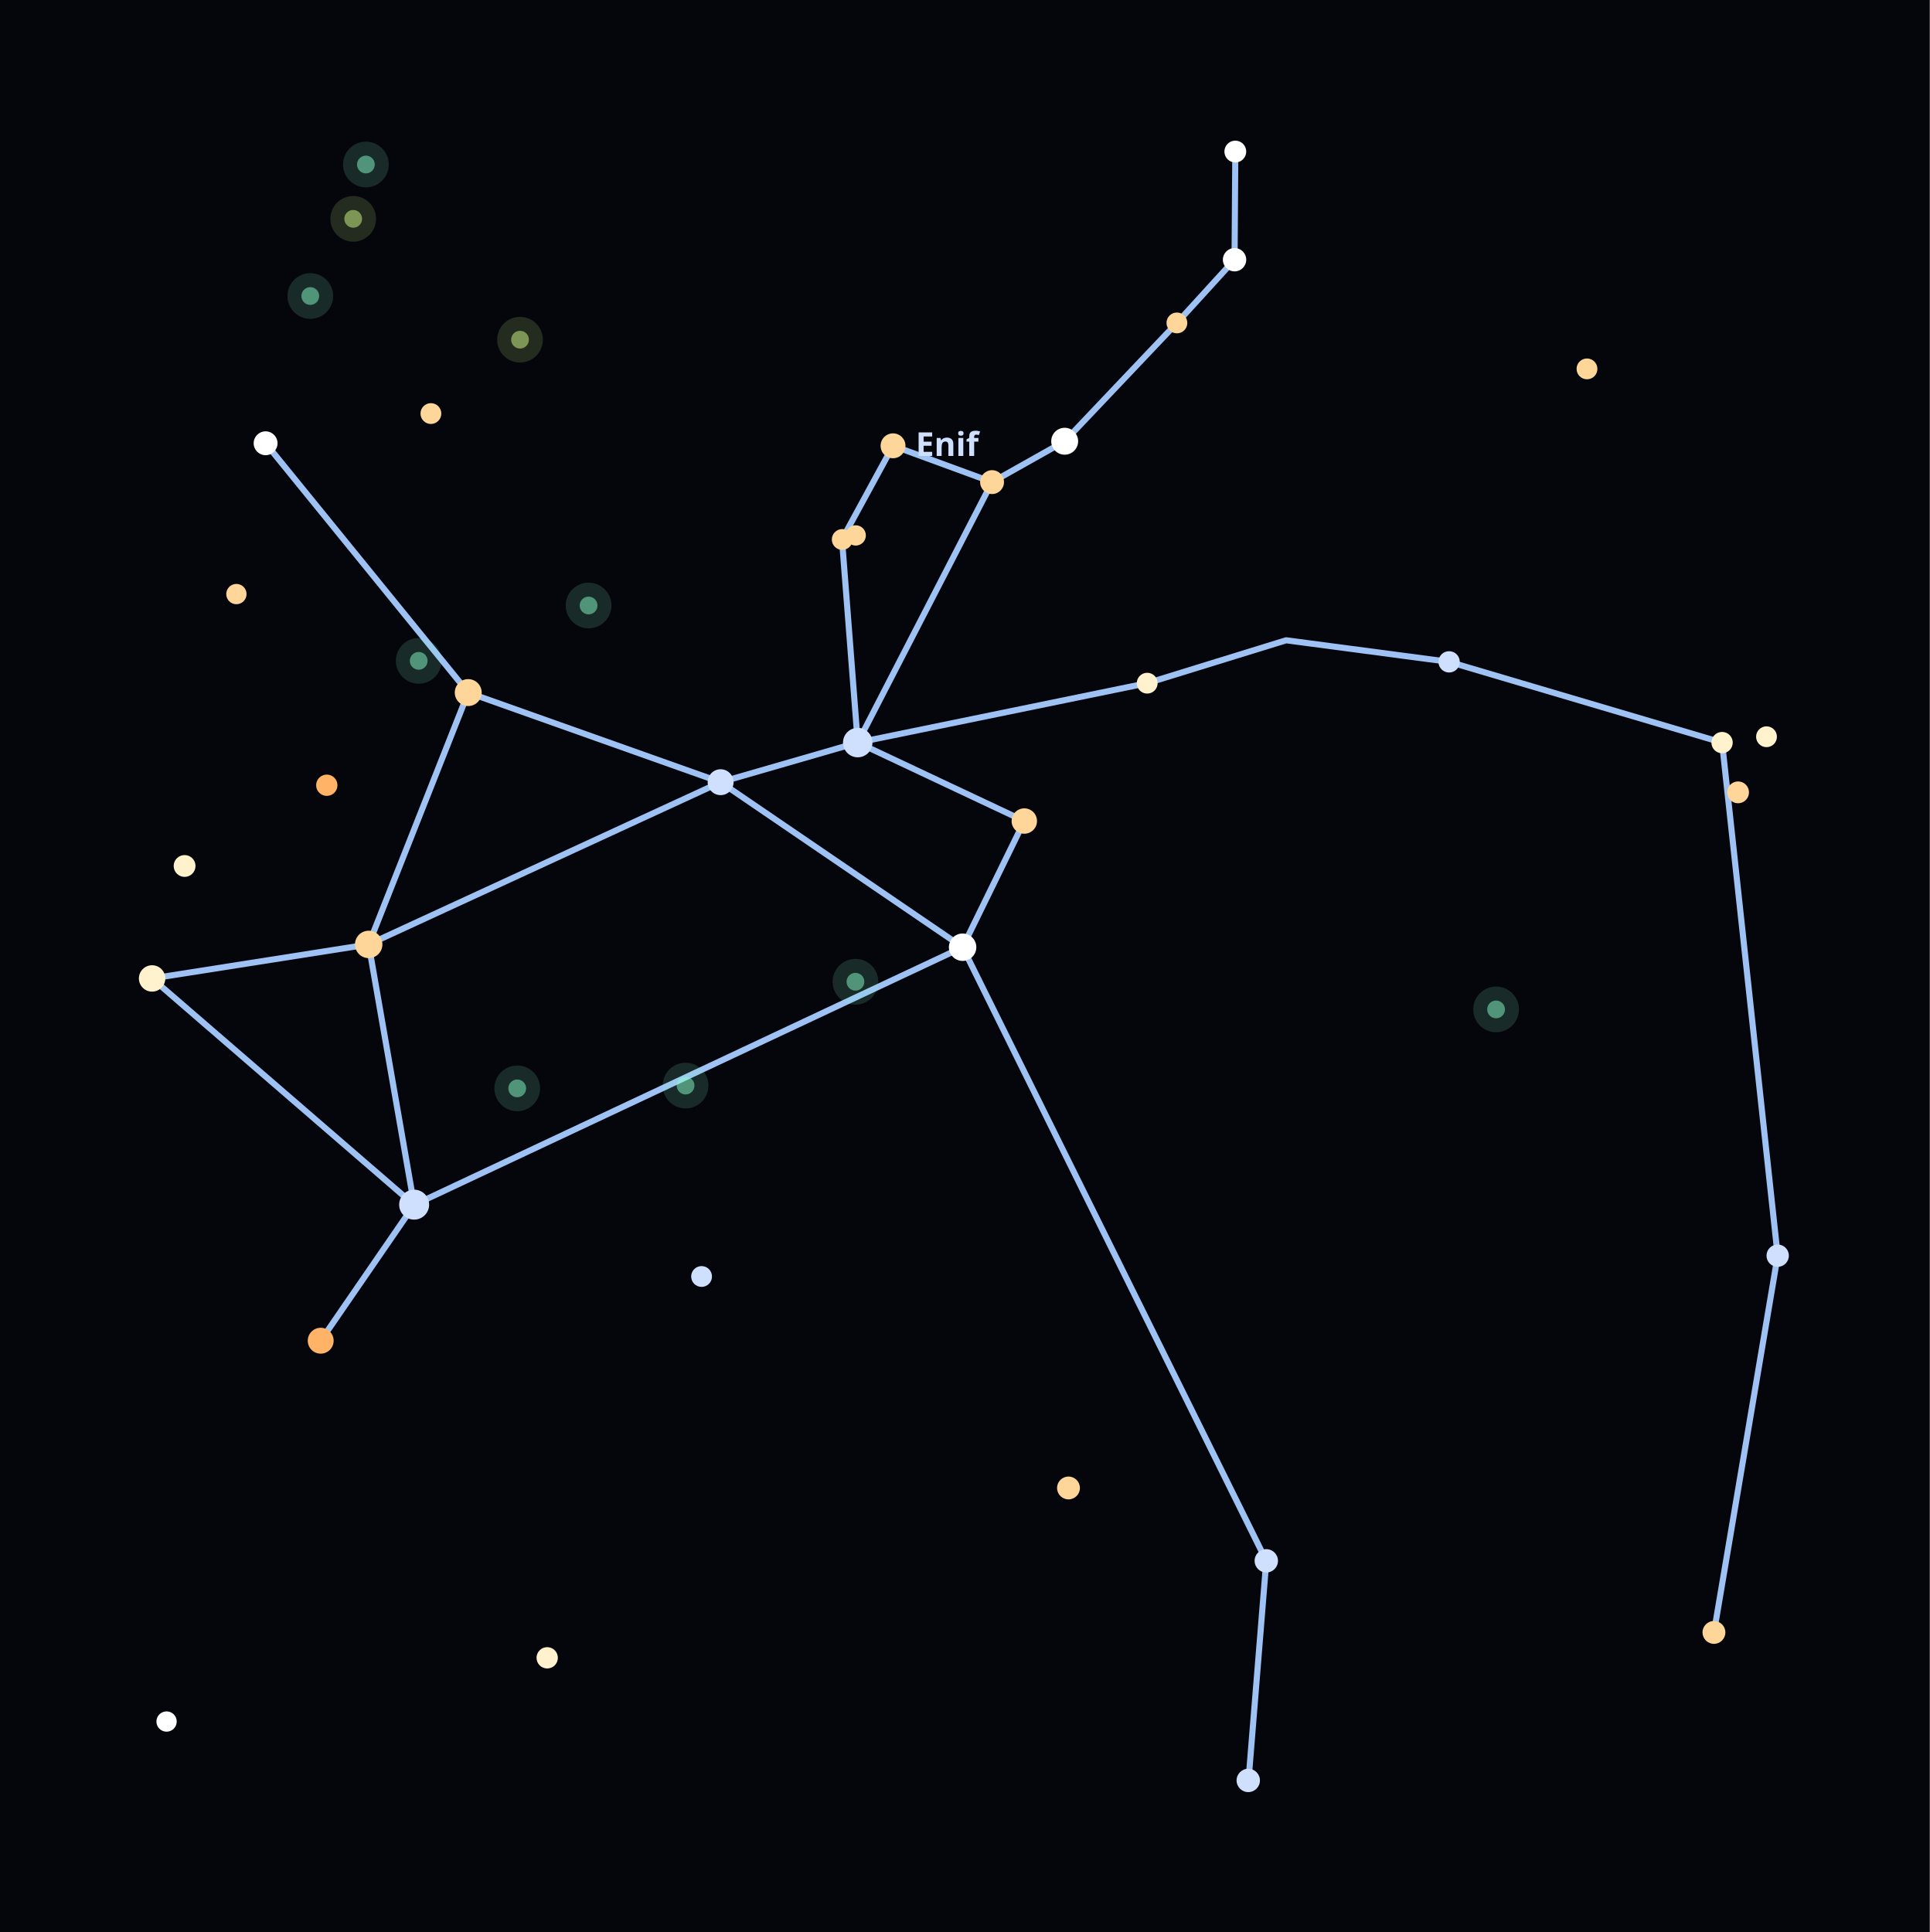
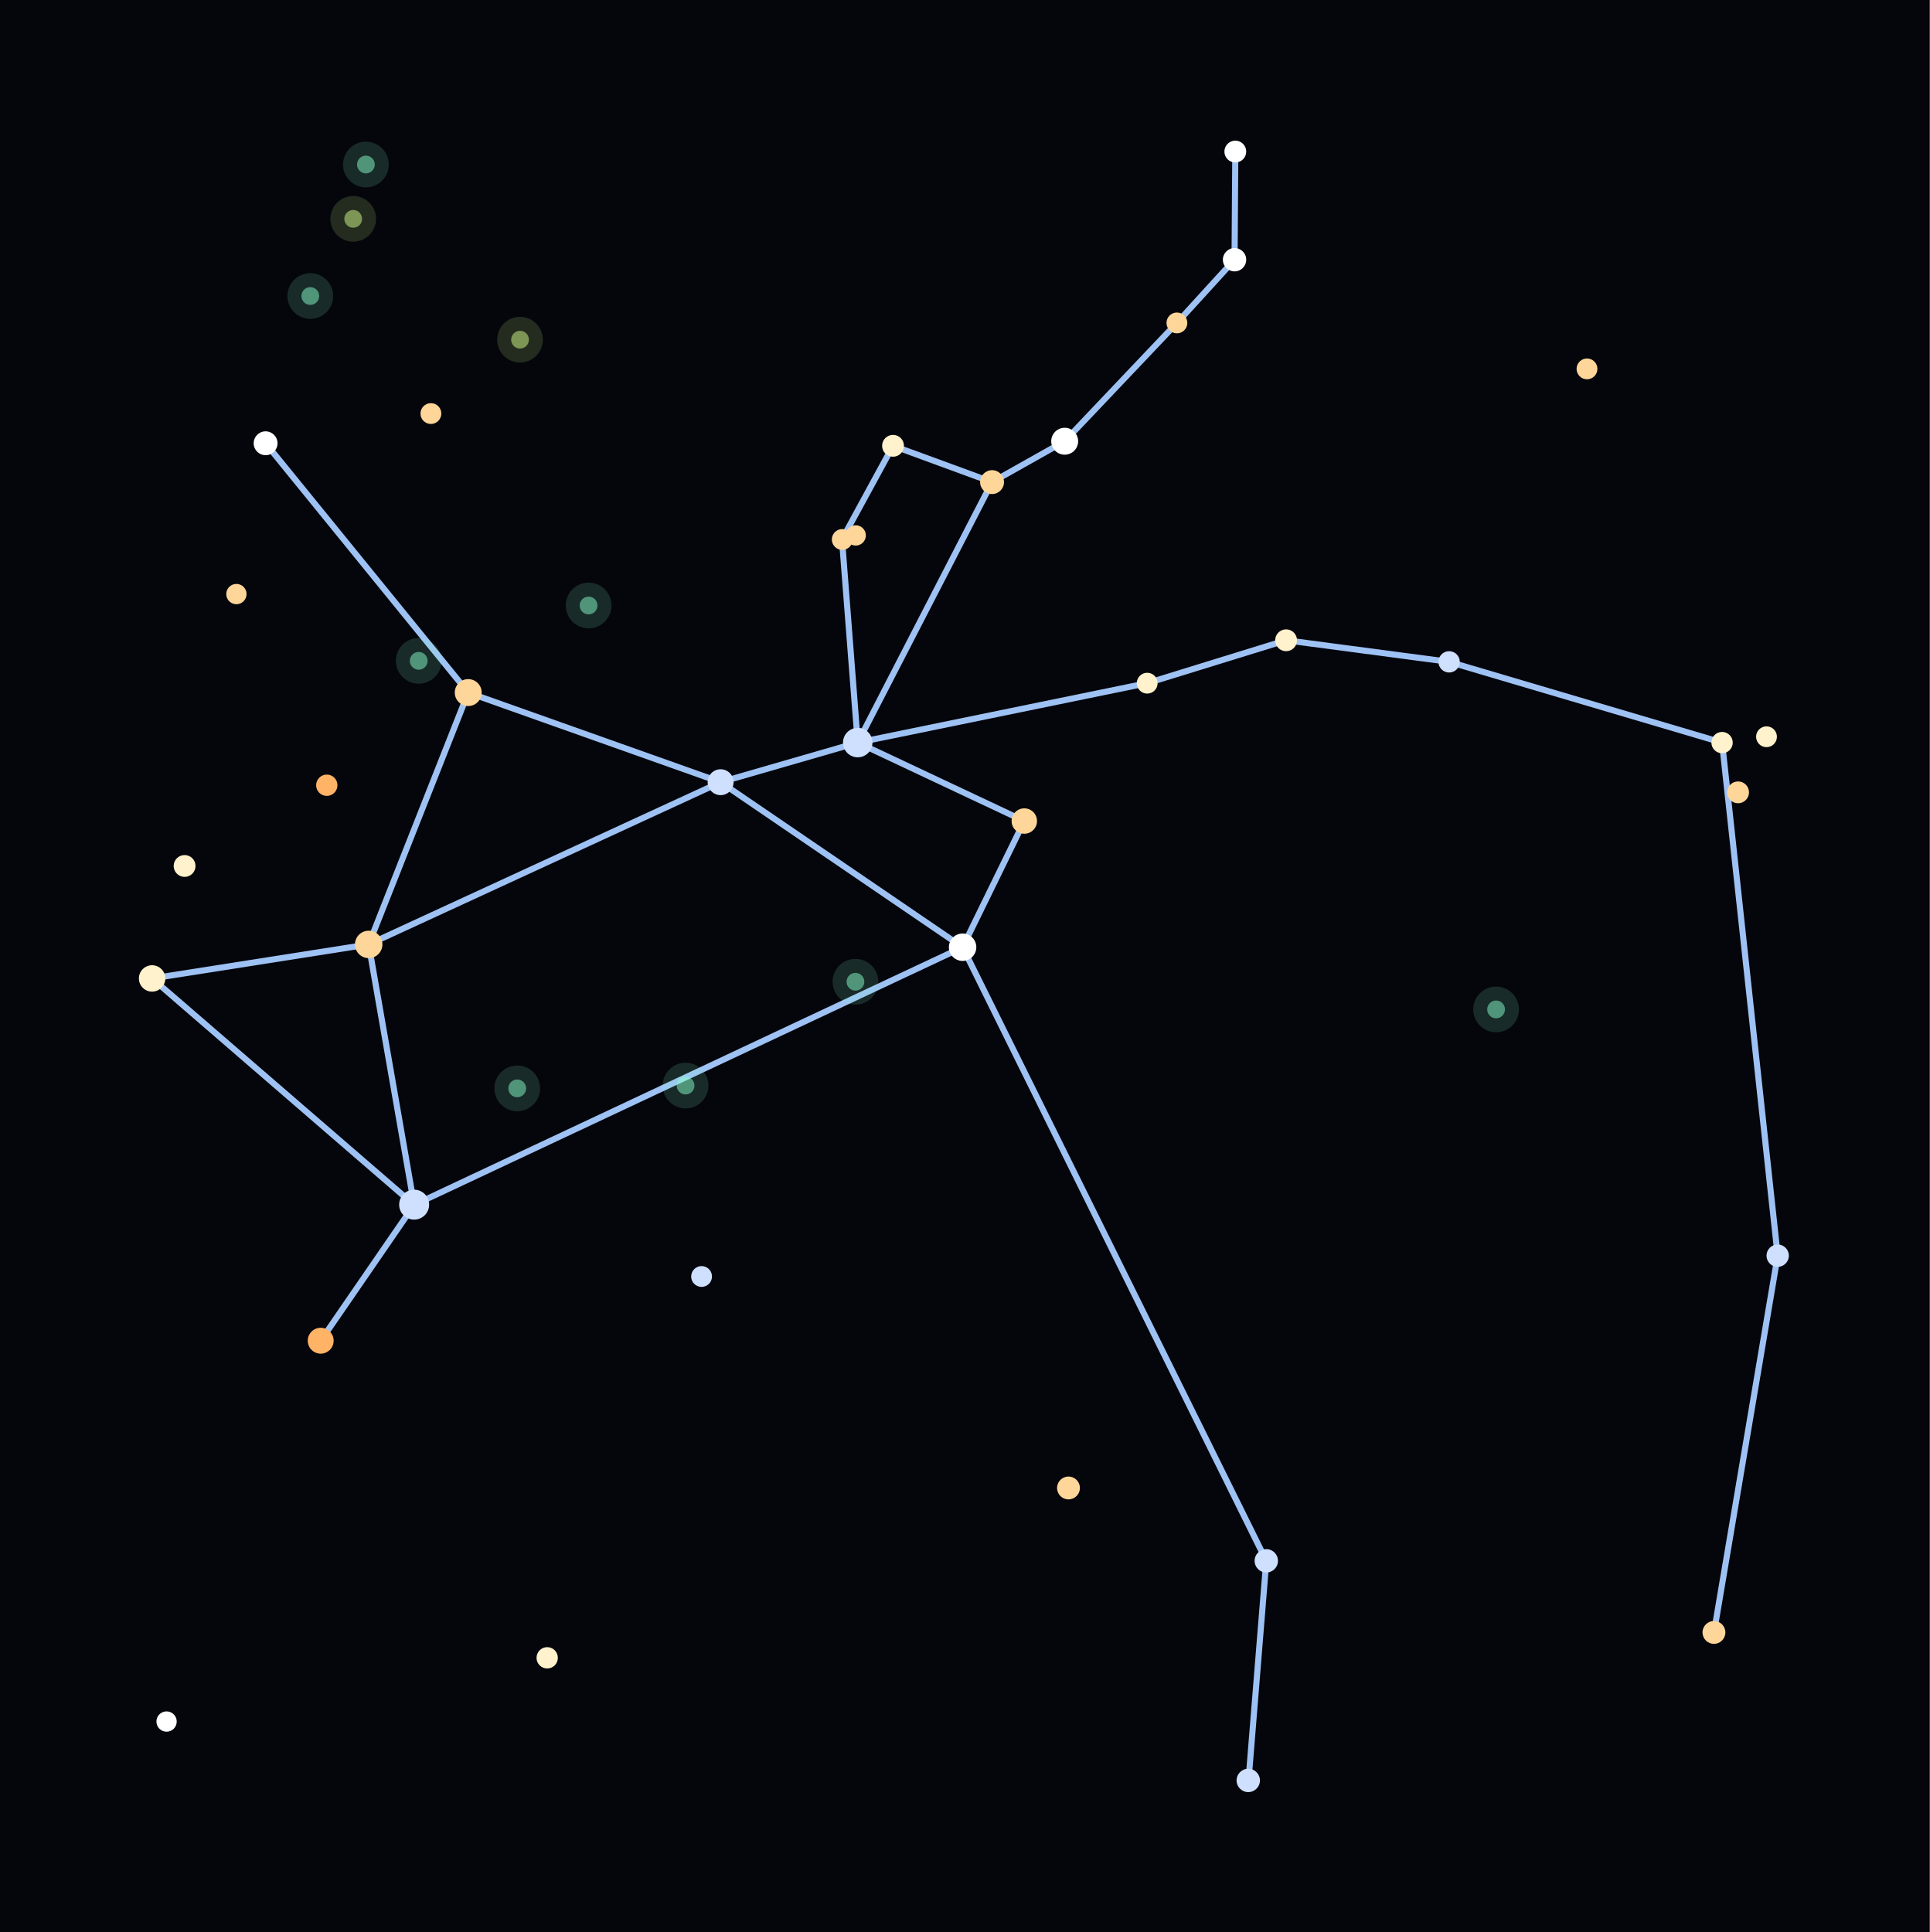
<svg xmlns="http://www.w3.org/2000/svg" viewBox="0 0 760 761" font-family="Audiowide, Segoe UI, sans-serif">
  <rect width="760" height="761" fill="#05060c" />
  <polyline class="fig-line" points="126.3,528.1 163.1,474.6 145.2,372.0 184.4,272.8 104.6,174.6" fill="none" stroke="#a6ccff" stroke-width="2.4" stroke-opacity="0.95" stroke-linejoin="round" data-seq="89642,90185,89931,90496,89341" />
  <polyline class="fig-line" points="491.7,701.3 498.7,614.8 379.1,373.1 283.8,308.1 184.4,272.8" fill="none" stroke="#a6ccff" stroke-width="2.4" stroke-opacity="0.95" stroke-linejoin="round" data-seq="95241,95347,93506,92041,90496" />
-   <polyline class="fig-line" points="675.0,643.0 700.1,494.6 678.2,292.5 570.7,260.7 506.5,252.2 451.8,269.1 337.8,292.5 283.8,308.1 145.2,372.0 59.9,385.4 163.1,474.6 379.1,373.1 403.4,323.4 337.8,292.5 390.7,189.9 419.3,173.8 463.5,127.2 486.2,102.3 486.5,59.7" fill="none" stroke="#a6ccff" stroke-width="2.4" stroke-opacity="0.95" stroke-linejoin="round" data-seq="98032,98412,98066,96465,v4,94643,92855,92041,89931,88635,90185,93506,93864,92855,93683,94141,94820,95168,95176" />
-   <polyline class="fig-line" points="390.7,189.9 351.7,175.6 331.6,212.5 337.8,292.5" fill="none" stroke="#a6ccff" stroke-width="2.4" stroke-opacity="0.95" stroke-linejoin="round" data-seq="93683,93085,92761,92855" />
+   <polyline class="fig-line" points="675.0,643.0 700.1,494.6 678.2,292.5 570.7,260.7 506.5,252.2 451.8,269.1 337.8,292.5 283.8,308.1 145.2,372.0 59.9,385.4 163.1,474.6 379.1,373.1 403.4,323.4 337.8,292.5 390.7,189.9 419.3,173.8 463.5,127.2 486.2,102.3 486.5,59.7" fill="none" stroke="#a6ccff" stroke-width="2.4" stroke-opacity="0.95" stroke-linejoin="round" data-seq="98032,98412,98066,96465,-900035,94643,92855,92041,89931,88635,90185,93506,93864,92855,93683,94141,94820,95168,95176" />
+   <polyline class="fig-line" points="390.7,189.9 351.7,175.6 331.6,212.5 337.8,292.5" fill="none" stroke="#a6ccff" stroke-width="2.4" stroke-opacity="0.95" stroke-linejoin="round" data-seq="93683,-900036,92761,92855" />
  <circle class="star" cx="126.3" cy="528.1" r="5.1" fill="#ffb366" data-name="HIP 89642" data-meta="mag 3.1" data-vid="89642" />
  <circle class="star" cx="163.1" cy="474.5" r="5.9" fill="#cfe0ff" data-name="HIP 90185" data-meta="mag 1.79" data-vid="90185" />
  <circle class="star" cx="145.2" cy="372.0" r="5.4" fill="#ffd699" data-name="HIP 89931" data-meta="mag 2.72" data-vid="89931" />
  <circle class="star" cx="184.4" cy="272.8" r="5.3" fill="#ffd699" data-name="HIP 90496" data-meta="mag 2.82" data-vid="90496" />
  <circle class="star" cx="104.6" cy="174.6" r="4.7" fill="#ffffff" data-name="HIP 89341" data-meta="mag 3.84" data-vid="89341" />
  <circle class="star" cx="491.6" cy="701.3" r="4.6" fill="#cfe0ff" data-name="HIP 95241" data-meta="mag 3.96" data-vid="95241" />
  <circle class="star" cx="498.7" cy="614.8" r="4.6" fill="#cfe0ff" data-name="HIP 95347" data-meta="mag 3.96" data-vid="95347" />
  <circle class="star" cx="379.1" cy="373.1" r="5.4" fill="#ffffff" data-name="HIP 93506" data-meta="mag 2.6" data-vid="93506" />
  <circle class="star" cx="283.8" cy="308.1" r="5.1" fill="#cfe0ff" data-name="HIP 92041" data-meta="mag 3.17" data-vid="92041" />
  <circle class="star" cx="675.0" cy="643.0" r="4.5" fill="#ffd699" data-name="HIP 98032" data-meta="mag 4.12" data-vid="98032" />
  <circle class="star" cx="700.1" cy="494.6" r="4.4" fill="#cfe0ff" data-name="HIP 98412" data-meta="mag 4.37" data-vid="98412" />
  <circle class="star" cx="678.2" cy="292.5" r="4.2" fill="#fff2cc" data-name="HIP 98066" data-meta="mag 4.7" data-vid="98066" />
  <circle class="star" cx="570.7" cy="260.7" r="4.2" fill="#cfe0ff" data-name="HIP 96465" data-meta="mag 4.59" data-vid="96465" />
+   <circle class="star" cx="506.5" cy="252.2" r="4.3" fill="#fff2cc" data-name="HIP -900035" data-meta="mag 4.5" data-vid="-900035" />
  <circle class="star" cx="451.8" cy="269.1" r="4.1" fill="#fff2cc" data-name="HIP 94643" data-meta="mag 4.86" data-vid="94643" />
  <circle class="star" cx="337.8" cy="292.5" r="5.8" fill="#cfe0ff" data-name="HIP 92855" data-meta="mag 2.05" data-vid="92855" />
  <circle class="star" cx="59.9" cy="385.4" r="5.2" fill="#fff2cc" data-name="HIP 88635" data-meta="mag 2.98" data-vid="88635" />
  <circle class="star" cx="403.4" cy="323.4" r="5.0" fill="#ffd699" data-name="HIP 93864" data-meta="mag 3.32" data-vid="93864" />
  <circle class="star" cx="390.7" cy="189.9" r="4.7" fill="#ffd699" data-name="HIP 93683" data-meta="mag 3.76" data-vid="93683" />
  <circle class="star" cx="419.3" cy="173.8" r="5.3" fill="#ffffff" data-name="HIP 94141" data-meta="mag 2.88" data-vid="94141" />
  <circle class="star" cx="463.5" cy="127.2" r="4.1" fill="#ffd699" data-name="HIP 94820" data-meta="mag 4.88" data-vid="94820" />
  <circle class="star" cx="486.2" cy="102.3" r="4.6" fill="#ffffff" data-name="HIP 95168" data-meta="mag 3.92" data-vid="95168" />
  <circle class="star" cx="486.5" cy="59.7" r="4.3" fill="#ffffff" data-name="HIP 95176" data-meta="mag 4.52" data-vid="95176" />
-   <circle class="star" cx="351.7" cy="175.6" r="4.9" fill="#ffd699" data-name="Enif" data-meta="mag 3.52" data-vid="93085" />
-   <text class="star-label" x="360.6" y="179.6" fill="#cfe0ff" font-size="13" font-weight="bold" data-vid="93085">Enif</text>
+   <circle class="star" cx="351.7" cy="175.6" r="4.3" fill="#fff2cc" data-name="HIP -900036" data-meta="mag 4.5" data-vid="-900036" />
  <circle class="star" cx="331.7" cy="212.5" r="4.1" fill="#ffd699" data-name="HIP 92761" data-meta="mag 4.86" data-vid="92761" />
  <circle class="star" cx="420.8" cy="586.1" r="4.5" fill="#ffd699" data-name="HIP 94160" data-meta="mag 4.1" data-vid="94160" />
  <circle class="star" cx="684.5" cy="312.1" r="4.3" fill="#ffd699" data-name="HIP 98162" data-meta="mag 4.54" data-vid="98162" />
  <circle class="star" cx="72.7" cy="341.1" r="4.3" fill="#fff2cc" data-name="HIP 88839" data-meta="mag 4.55" data-vid="88839" />
  <circle class="star" cx="215.5" cy="653.0" r="4.2" fill="#fff2cc" data-name="HIP 90982" data-meta="mag 4.62" data-vid="90982" />
  <circle class="star" cx="128.7" cy="309.3" r="4.2" fill="#ffb366" data-name="HIP 89678" data-meta="mag 4.66" data-vid="89678" />
  <circle class="star" cx="169.7" cy="162.9" r="4.1" fill="#ffd699" data-name="HIP 90289" data-meta="mag 4.81" data-vid="90289" />
  <circle class="star" cx="695.7" cy="290.2" r="4.1" fill="#fff2cc" data-name="HIP 98353" data-meta="mag 4.84" data-vid="98353" />
  <circle class="star" cx="276.3" cy="502.8" r="4.1" fill="#cfe0ff" data-name="HIP 91918" data-meta="mag 4.86" data-vid="91918" />
  <circle class="star" cx="625.0" cy="145.3" r="4.1" fill="#ffd699" data-name="HIP 97290" data-meta="mag 4.87" data-vid="97290" />
  <circle class="star" cx="65.6" cy="678.1" r="4.0" fill="#ffffff" data-name="HIP 88726" data-meta="mag 4.92" data-vid="88726" />
  <circle class="star" cx="93.1" cy="234.0" r="4.0" fill="#ffd699" data-name="HIP 89153" data-meta="mag 4.96" data-vid="89153" />
  <circle class="star" cx="337.0" cy="210.9" r="4.0" fill="#ffd699" data-name="HIP 92845" data-meta="mag 5.0" data-vid="92845" />
  <circle class="star" cx="144.1" cy="64.8" r="9" fill="#88ffcc" fill-opacity="0.15" data-name="M17" data-meta="sfr" />
  <circle cx="144.1" cy="64.8" r="3.5" fill="#88ffcc" fill-opacity="0.5" />
  <circle class="star" cx="139.1" cy="86.2" r="9" fill="#d6ff8c" fill-opacity="0.15" data-name="M18" data-meta="oc" />
  <circle cx="139.1" cy="86.2" r="3.5" fill="#d6ff8c" fill-opacity="0.5" />
  <circle class="star" cx="231.8" cy="238.5" r="9" fill="#88ffcc" fill-opacity="0.15" data-name="M22" data-meta="gc" />
  <circle cx="231.8" cy="238.5" r="3.5" fill="#88ffcc" fill-opacity="0.5" />
  <circle class="star" cx="122.2" cy="116.6" r="9" fill="#88ffcc" fill-opacity="0.15" data-name="M24" data-meta="pos" />
  <circle cx="122.2" cy="116.6" r="3.5" fill="#88ffcc" fill-opacity="0.5" />
  <circle class="star" cx="204.8" cy="133.8" r="9" fill="#d6ff8c" fill-opacity="0.15" data-name="M25" data-meta="oc" />
  <circle cx="204.8" cy="133.8" r="3.5" fill="#d6ff8c" fill-opacity="0.5" />
  <circle class="star" cx="164.9" cy="260.3" r="9" fill="#88ffcc" fill-opacity="0.15" data-name="M28" data-meta="gc" />
  <circle cx="164.9" cy="260.3" r="3.5" fill="#88ffcc" fill-opacity="0.5" />
  <circle class="star" cx="336.9" cy="386.7" r="9" fill="#88ffcc" fill-opacity="0.15" data-name="M54" data-meta="gc" />
  <circle cx="336.9" cy="386.7" r="3.5" fill="#88ffcc" fill-opacity="0.5" />
  <circle class="star" cx="589.2" cy="397.6" r="9" fill="#88ffcc" fill-opacity="0.15" data-name="M55" data-meta="gc" />
  <circle cx="589.2" cy="397.6" r="3.5" fill="#88ffcc" fill-opacity="0.5" />
  <circle class="star" cx="203.7" cy="428.7" r="9" fill="#88ffcc" fill-opacity="0.15" data-name="M69" data-meta="gc" />
  <circle cx="203.7" cy="428.7" r="3.5" fill="#88ffcc" fill-opacity="0.5" />
  <circle class="star" cx="270.0" cy="427.6" r="9" fill="#88ffcc" fill-opacity="0.15" data-name="M70" data-meta="gc" />
  <circle cx="270.0" cy="427.6" r="3.5" fill="#88ffcc" fill-opacity="0.5" />
</svg>
